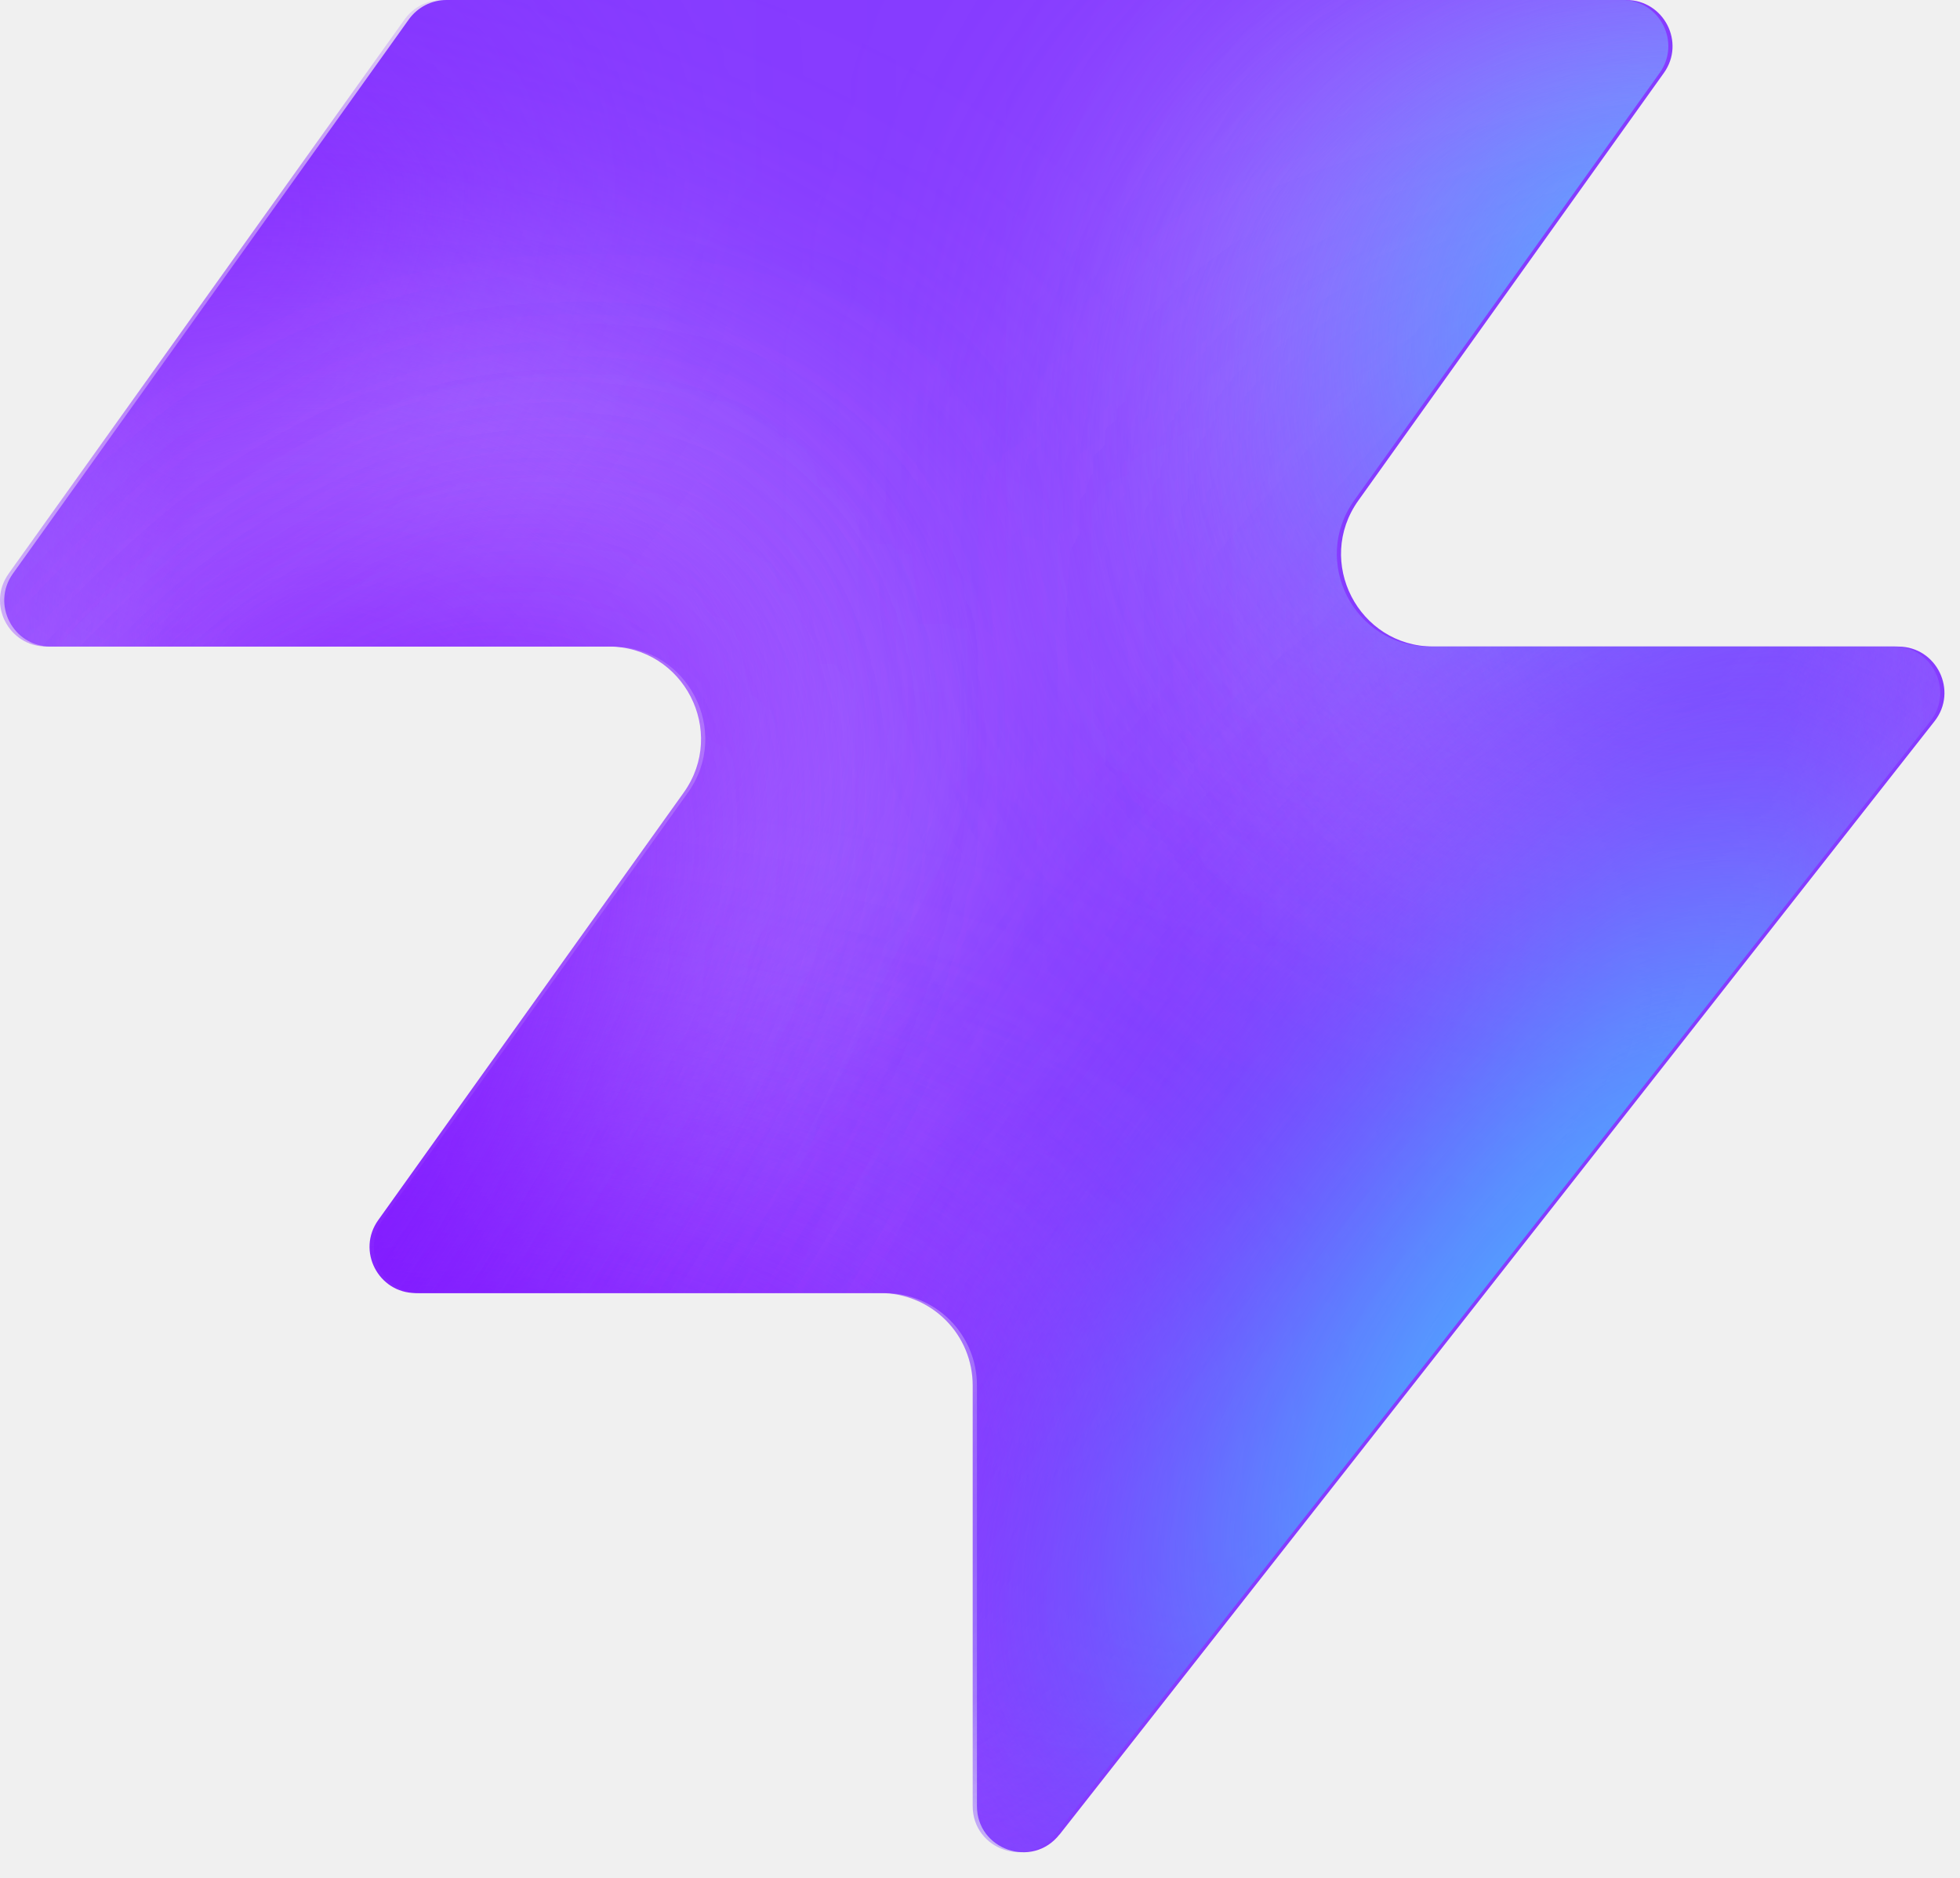
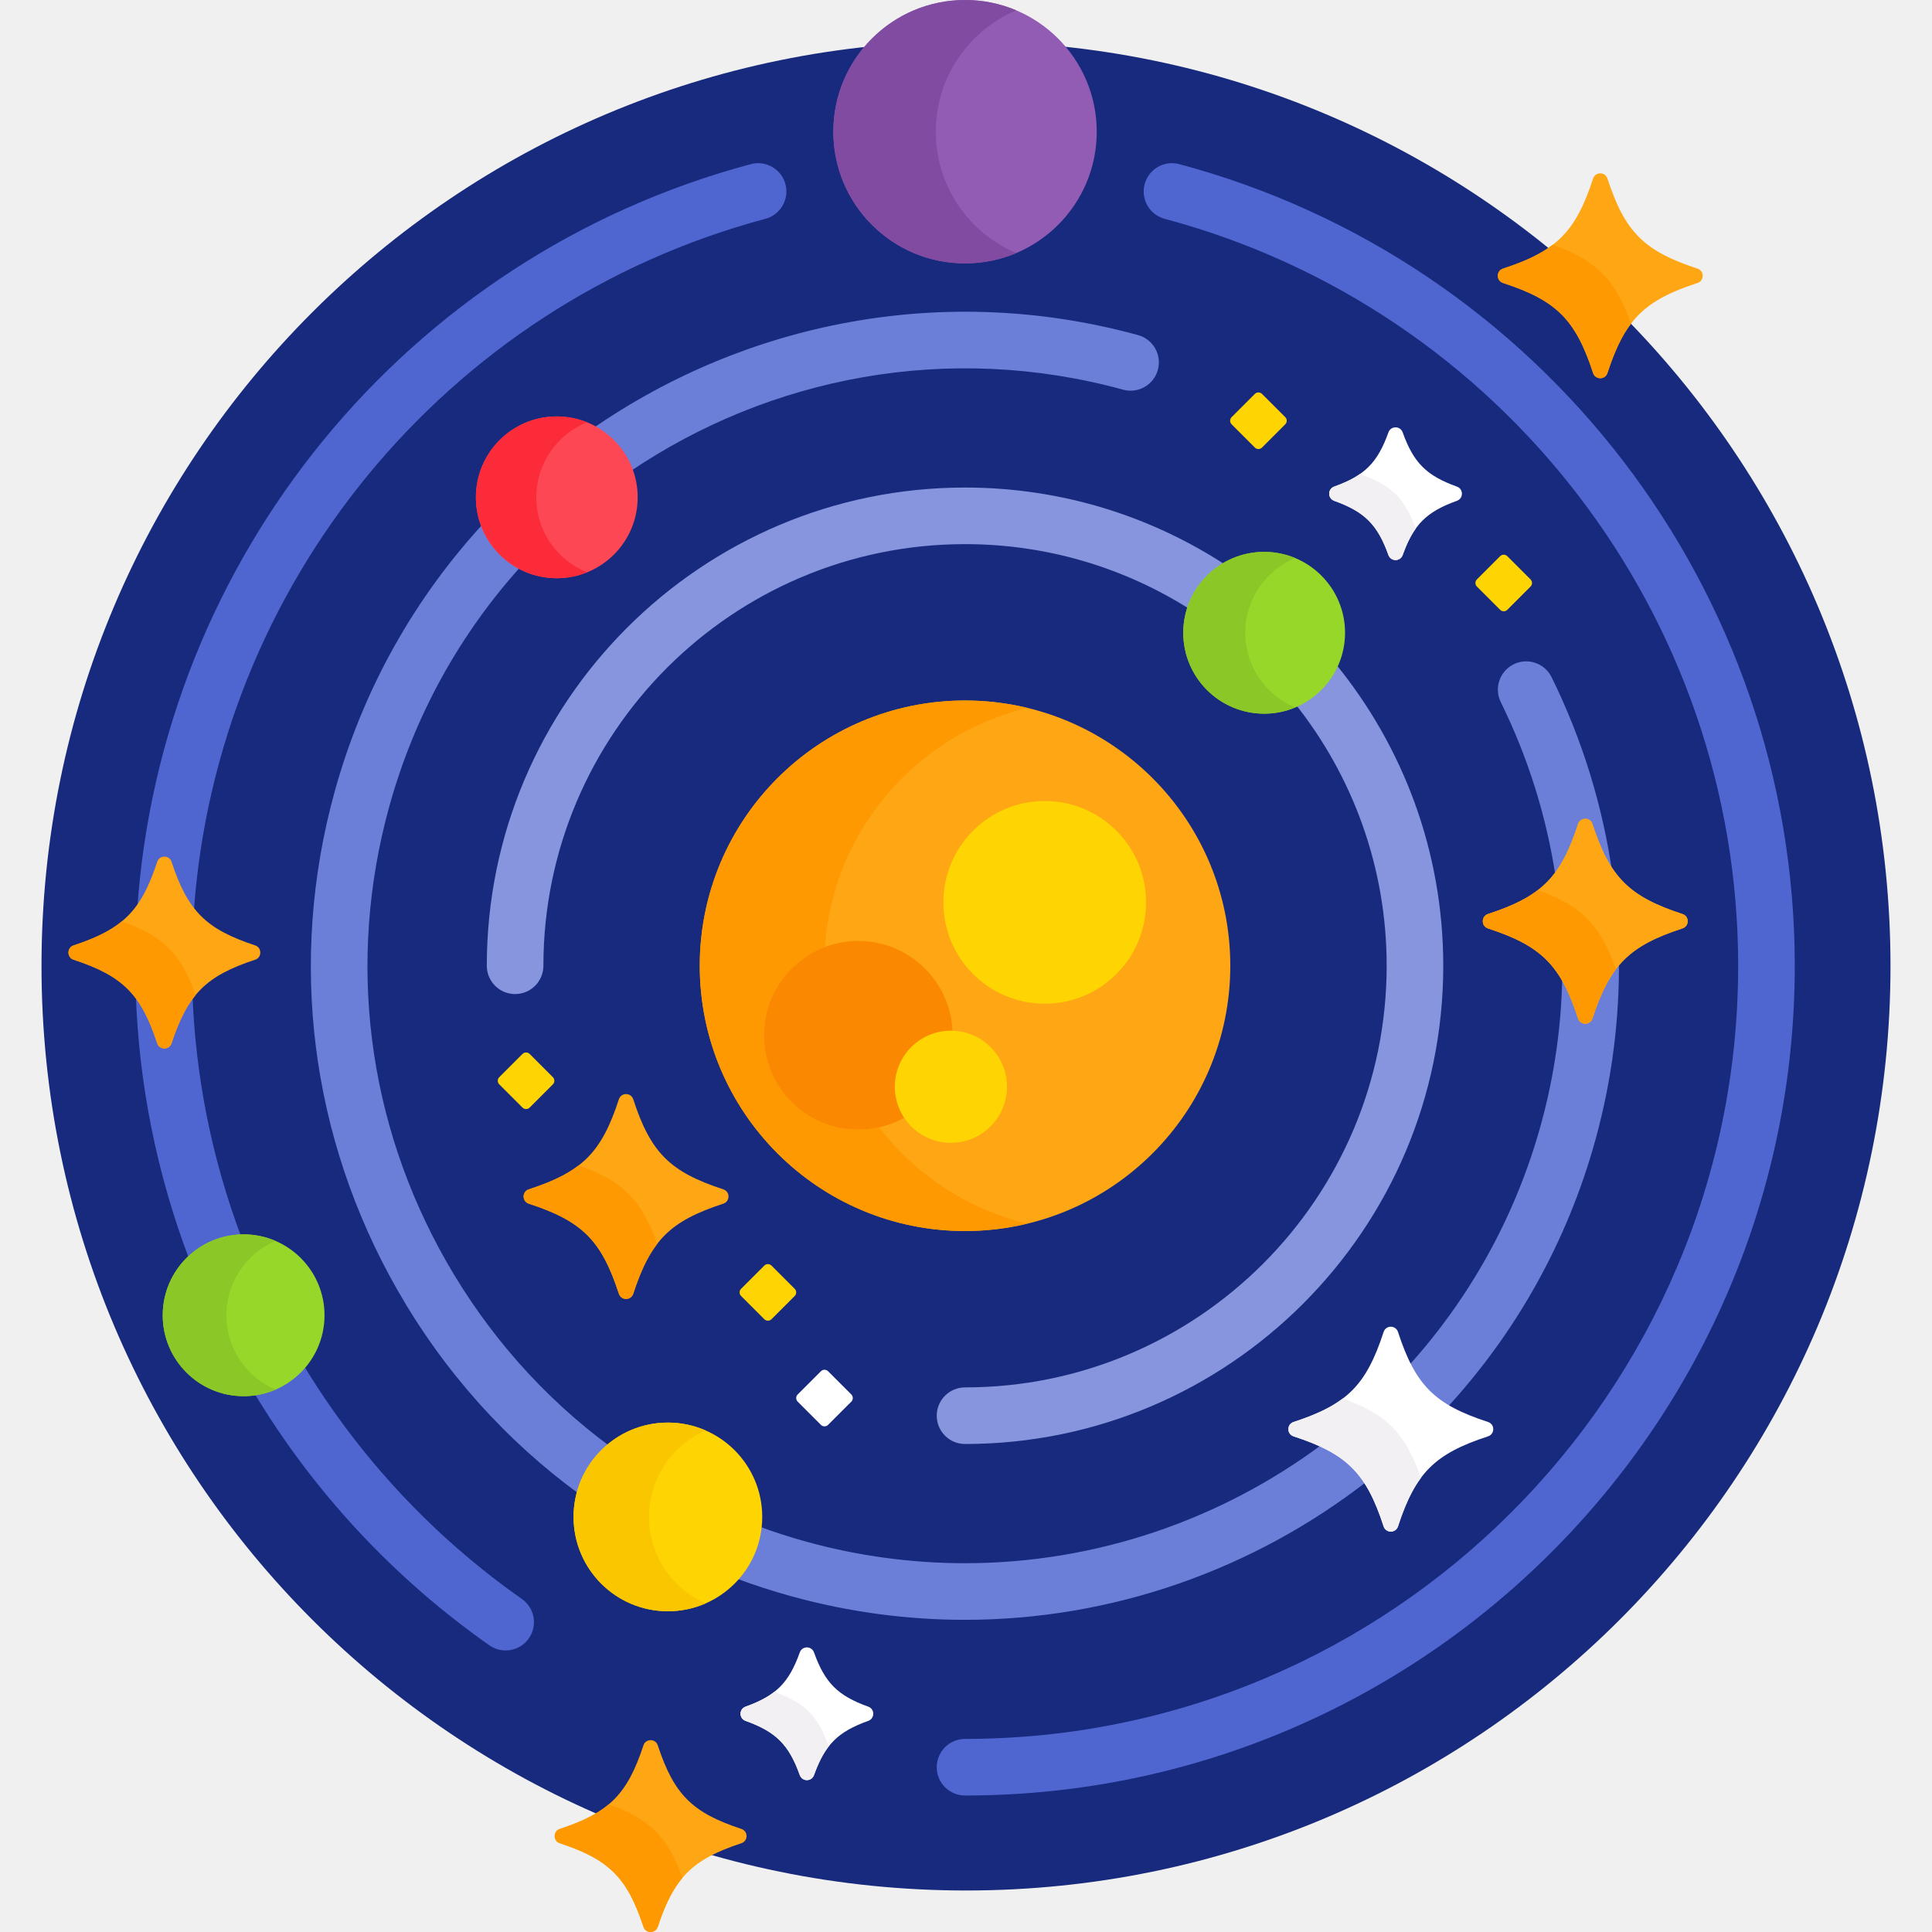
- <svg xmlns="http://www.w3.org/2000/svg" width="48" height="46" fill="none" viewBox="0 0 48 46">
-   <path fill="#863bff" d="M25.946 44.938c-.664.845-2.021.375-2.021-.698V33.937a2.26 2.26 0 0 0-2.262-2.262H10.287c-.92 0-1.456-1.04-.92-1.788l7.48-10.471c1.07-1.497 0-3.578-1.842-3.578H1.237c-.92 0-1.456-1.04-.92-1.788L10.013.474c.214-.297.556-.474.92-.474h28.894c.92 0 1.456 1.04.92 1.788l-7.48 10.471c-1.07 1.498 0 3.579 1.842 3.579h11.377c.943 0 1.473 1.088.89 1.83L25.947 44.94z" style="fill:#863bff;fill:color(display-p3 .525 .23 1);fill-opacity:1" />
-   <mask id="a" width="48" height="46" x="0" y="0" maskUnits="userSpaceOnUse" style="mask-type:alpha">
-     <path fill="#000" d="M25.842 44.938c-.664.844-2.021.375-2.021-.698V33.937a2.26 2.26 0 0 0-2.262-2.262H10.183c-.92 0-1.456-1.04-.92-1.788l7.48-10.471c1.07-1.498 0-3.579-1.842-3.579H1.133c-.92 0-1.456-1.04-.92-1.787L9.91.473c.214-.297.556-.474.92-.474h28.894c.92 0 1.456 1.04.92 1.788l-7.48 10.471c-1.07 1.498 0 3.578 1.842 3.578h11.377c.943 0 1.473 1.088.89 1.832L25.843 44.94z" style="fill:#000;fill-opacity:1" />
-   </mask>
-   <g mask="url(#a)">
-     <g filter="url(#b)">
-       <ellipse cx="5.508" cy="14.704" fill="#ede6ff" rx="5.508" ry="14.704" style="fill:#ede6ff;fill:color(display-p3 .927 .903 1);fill-opacity:1" transform="matrix(.00324 1 1 -.00324 -4.47 31.516)" />
+ <svg xmlns="http://www.w3.org/2000/svg" version="1.1" width="512" height="512" x="0" y="0" viewBox="0 0 512 512" style="enable-background:new 0 0 512 512" xml:space="preserve" class="">
+   <g>
+     <circle cx="256" cy="256" r="245" fill="#172a7d" opacity="1" data-original="#172a7d" class="" />
+     <path fill="#4f66d0" d="M255.744 475.828a7.5 7.5 0 0 1 0-15c112.976 0 204.889-91.913 204.889-204.889 0-92.611-62.499-174.012-151.985-197.951a7.5 7.5 0 0 1 3.877-14.491c96.036 25.691 163.108 113.05 163.108 212.441 0 121.248-98.642 219.89-219.889 219.89z" opacity="1" data-original="#4f66d0" class="" />
+     <g fill="#4f66d0">
+       <path d="M43.563 276.857c-.169 0-.738-.049-.945-.677-1.882-5.708-3.904-9.902-6.644-13.184a219.096 219.096 0 0 0 14.283 70.993 20.364 20.364 0 0 1 13.818-5.841 204.1 204.1 0 0 1-13.078-64.954c-2.66 3.253-4.643 7.389-6.489 12.986-.207.628-.776.677-.945.677zM208.146 48.804a7.501 7.501 0 0 0-9.184-5.307C107.636 67.929 42.507 148.131 36.339 241.414c2.553-3.213 4.483-7.272 6.279-12.72.207-.628.776-.677.945-.677s.738.049.945.677c1.923 5.833 3.988 10.09 6.821 13.403 5.87-86.788 66.512-161.371 151.51-184.11a7.499 7.499 0 0 0 5.307-9.183zM138.309 423.747a205.746 205.746 0 0 1-57.993-62.18 20.42 20.42 0 0 1-13.151 7.248 220.76 220.76 0 0 0 62.525 67.209 7.467 7.467 0 0 0 4.303 1.362 7.5 7.5 0 0 0 4.316-13.639z" fill="#4f66d0" opacity="1" data-original="#4f66d0" class="" />
    </g>
-     <g filter="url(#c)">
-       <ellipse cx="10.399" cy="29.851" fill="#ede6ff" rx="10.399" ry="29.851" style="fill:#ede6ff;fill:color(display-p3 .927 .903 1);fill-opacity:1" transform="matrix(.00324 1 1 -.00324 -39.328 7.883)" />
+     <g fill="#6c7fd8">
+       <path d="M166.826 125.051c37.023-25.112 84.381-34.52 130.803-21.783 3.996 1.096 8.121-1.254 9.217-5.249s-1.254-8.121-5.249-9.217c-51.436-14.111-103.922-3.39-144.664 24.854a20.52 20.52 0 0 1 9.893 11.395zM412.298 232.649c2.801-3.47 4.882-7.904 6.86-13.967.211-.648.784-.699.954-.699s.743.05.955.699c1.842 5.648 3.774 9.883 6.292 13.242a173.372 173.372 0 0 0-16.195-52.509 7.5 7.5 0 0 0-13.454 6.632 158.395 158.395 0 0 1 14.588 46.602zM161.811 383.433c-17.581-12.969-32.42-29.611-43.572-49.196-20.95-36.791-26.336-79.473-15.167-120.185 6.763-24.65 19.035-46.338 35.115-64.113a20.526 20.526 0 0 1-9.903-11.398c-18.212 19.707-32.102 43.927-39.678 71.542-12.229 44.576-6.335 91.303 16.597 131.576 12.381 21.743 28.921 40.167 48.53 54.449a24.06 24.06 0 0 1 8.078-12.675zM350.617 382.596c-27.027 20.199-60.274 31.675-94.918 31.673a158.041 158.041 0 0 1-41.84-5.659 160.677 160.677 0 0 1-12.982-4.172 23.925 23.925 0 0 1-6.147 13.721 175.745 175.745 0 0 0 15.161 4.917c15.289 4.194 30.666 6.196 45.805 6.195 39.121-.001 76.618-13.371 106.692-36.802-2.856-4.392-6.475-7.388-11.771-9.873zM421.066 269.582c-.211.648-.784.698-.955.698-.17 0-.743-.05-.954-.698-1.548-4.746-3.161-8.49-5.129-11.563a157.933 157.933 0 0 1-5.614 39.804c-6.79 24.75-19.133 46.514-35.307 64.33 2.549 4.942 5.672 8.336 10.227 11.045 18.149-19.682 31.988-43.856 39.546-71.405a172.94 172.94 0 0 0 6.153-47.454c-3.377 3.641-5.738 8.409-7.967 15.243z" fill="#6c7fd8" opacity="1" data-original="#6c7fd8" />
    </g>
-     <g filter="url(#d)">
-       <ellipse cx="5.508" cy="30.487" fill="#7e14ff" rx="5.508" ry="30.487" style="fill:#7e14ff;fill:color(display-p3 .492 .077 1);fill-opacity:1" transform="rotate(89.814 -25.913 -14.639)scale(1 -1)" />
+     <g fill="#8795de">
+       <path d="M353.799 175.736a20.55 20.55 0 0 1-10.639 10.691c15.214 19.093 24.32 43.257 24.32 69.511 0 61.611-50.125 111.736-111.736 111.736a7.5 7.5 0 0 0 0 15c69.883 0 126.736-56.854 126.736-126.736 0-30.404-10.766-58.34-28.681-80.202zM315.515 161.574c1.573-5.001 5.024-9.171 9.519-11.699-19.927-13.063-43.735-20.673-69.29-20.673-69.882 0-126.736 56.854-126.736 126.736a7.5 7.5 0 0 0 15 0c0-61.612 50.125-111.736 111.736-111.736 21.969 0 42.475 6.377 59.771 17.372z" fill="#8795de" opacity="1" data-original="#8795de" />
    </g>
-     <g filter="url(#e)">
-       <ellipse cx="5.508" cy="30.599" fill="#7e14ff" rx="5.508" ry="30.599" style="fill:#7e14ff;fill:color(display-p3 .492 .077 1);fill-opacity:1" transform="rotate(89.814 -32.644 -3.334)scale(1 -1)" />
-     </g>
-     <g filter="url(#f)">
-       <ellipse cx="5.508" cy="30.599" fill="#7e14ff" rx="5.508" ry="30.599" style="fill:#7e14ff;fill:color(display-p3 .492 .077 1);fill-opacity:1" transform="matrix(.00324 1 1 -.00324 -34.34 30.47)" />
-     </g>
-     <g filter="url(#g)">
-       <ellipse cx="14.072" cy="22.078" fill="#ede6ff" rx="14.072" ry="22.078" style="fill:#ede6ff;fill:color(display-p3 .927 .903 1);fill-opacity:1" transform="rotate(93.35 24.506 48.493)scale(-1 1)" />
-     </g>
-     <g filter="url(#h)">
-       <ellipse cx="3.47" cy="21.501" fill="#7e14ff" rx="3.47" ry="21.501" style="fill:#7e14ff;fill:color(display-p3 .492 .077 1);fill-opacity:1" transform="rotate(89.009 28.708 47.59)scale(-1 1)" />
-     </g>
-     <g filter="url(#i)">
-       <ellipse cx="3.47" cy="21.501" fill="#7e14ff" rx="3.47" ry="21.501" style="fill:#7e14ff;fill:color(display-p3 .492 .077 1);fill-opacity:1" transform="rotate(89.009 28.708 47.59)scale(-1 1)" />
-     </g>
-     <g filter="url(#j)">
-       <ellipse cx=".387" cy="8.972" fill="#7e14ff" rx="4.407" ry="29.108" style="fill:#7e14ff;fill:color(display-p3 .492 .077 1);fill-opacity:1" transform="rotate(39.51 .387 8.972)" />
-     </g>
-     <g filter="url(#k)">
-       <ellipse cx="47.523" cy="-6.092" fill="#7e14ff" rx="4.407" ry="29.108" style="fill:#7e14ff;fill:color(display-p3 .492 .077 1);fill-opacity:1" transform="rotate(37.892 47.523 -6.092)" />
-     </g>
-     <g filter="url(#l)">
-       <ellipse cx="41.412" cy="6.333" fill="#47bfff" rx="5.971" ry="9.665" style="fill:#47bfff;fill:color(display-p3 .28 .748 1);fill-opacity:1" transform="rotate(37.892 41.412 6.333)" />
-     </g>
-     <g filter="url(#m)">
-       <ellipse cx="-1.879" cy="38.332" fill="#7e14ff" rx="4.407" ry="29.108" style="fill:#7e14ff;fill:color(display-p3 .492 .077 1);fill-opacity:1" transform="rotate(37.892 -1.88 38.332)" />
-     </g>
-     <g filter="url(#n)">
-       <ellipse cx="-1.879" cy="38.332" fill="#7e14ff" rx="4.407" ry="29.108" style="fill:#7e14ff;fill:color(display-p3 .492 .077 1);fill-opacity:1" transform="rotate(37.892 -1.88 38.332)" />
-     </g>
-     <g filter="url(#o)">
-       <ellipse cx="35.651" cy="29.907" fill="#7e14ff" rx="4.407" ry="29.108" style="fill:#7e14ff;fill:color(display-p3 .492 .077 1);fill-opacity:1" transform="rotate(37.892 35.651 29.907)" />
-     </g>
-     <g filter="url(#p)">
-       <ellipse cx="38.418" cy="32.4" fill="#47bfff" rx="5.971" ry="15.297" style="fill:#47bfff;fill:color(display-p3 .28 .748 1);fill-opacity:1" transform="rotate(37.892 38.418 32.4)" />
-     </g>
+     <circle cx="255.744" cy="255.938" r="70.298" fill="#fea613" opacity="1" data-original="#fea613" class="" />
+     <path fill="#fe9901" d="M232.962 298.742c-13.352 3.02-26.675-5.267-29.837-18.619-2.929-12.367 3.886-24.758 15.466-29.133 2.153-30.933 24.311-56.342 53.631-63.388a70.419 70.419 0 0 0-16.479-1.962c-38.824 0-70.298 31.474-70.298 70.298s31.473 70.298 70.298 70.298c5.678 0 11.191-.691 16.479-1.962-15.861-3.811-29.62-13.005-39.26-25.532z" opacity="1" data-original="#fe9901" />
+     <circle cx="335.016" cy="167.692" r="21.438" fill="#97d729" opacity="1" data-original="#97d729" />
+     <path fill="#8bc727" d="M330 167.692c0-8.93 5.463-16.579 13.227-19.802a21.367 21.367 0 0 0-8.211-1.636c-11.84 0-21.438 9.598-21.438 21.438s9.598 21.438 21.438 21.438c2.91 0 5.681-.586 8.211-1.636-7.764-3.223-13.227-10.872-13.227-19.802z" opacity="1" data-original="#8bc727" />
+     <circle cx="64.562" cy="348.562" r="21.438" fill="#97d729" opacity="1" data-original="#97d729" />
+     <path fill="#8bc727" d="M60 348.562c0-8.843 5.357-16.432 13-19.709a21.35 21.35 0 0 0-8.438-1.73c-11.84 0-21.438 9.598-21.438 21.438S52.722 370 64.562 370A21.35 21.35 0 0 0 73 368.27c-7.643-3.277-13-10.865-13-19.708z" opacity="1" data-original="#8bc727" />
+     <circle cx="255.744" cy="34.9" r="34.9" fill="#925cb4" opacity="1" data-original="#925cb4" />
+     <path fill="#814ba2" d="M248 34.9c0-14.458 8.792-26.863 21.322-32.16A34.797 34.797 0 0 0 255.744 0c-19.275 0-34.9 15.625-34.9 34.9s15.625 34.9 34.9 34.9c4.816 0 9.404-.976 13.578-2.74C256.792 61.763 248 49.358 248 34.9z" opacity="1" data-original="#814ba2" />
+     <circle cx="177" cy="402" r="25" fill="#fed402" opacity="1" data-original="#fed402" class="" />
+     <path fill="#fac600" d="M172 402c0-10.251 6.172-19.055 15-22.914A24.9 24.9 0 0 0 177 377c-13.807 0-25 11.193-25 25s11.193 25 25 25c3.557 0 6.937-.748 10-2.086-8.828-3.859-15-12.663-15-22.914z" opacity="1" data-original="#fac600" />
+     <circle cx="276.863" cy="239.137" r="26.863" fill="#fed402" opacity="1" data-original="#fed402" class="" />
+     <circle cx="227.452" cy="274.362" r="25" fill="#fb8801" opacity="1" data-original="#fb8801" class="" />
+     <circle cx="147.555" cy="131.795" r="21.438" fill="#fd4755" opacity="1" data-original="#fd4755" />
+     <path fill="#fb2b3a" d="M142.123 131.795c0-9.008 5.563-16.706 13.435-19.879a21.364 21.364 0 0 0-8.003-1.56c-11.84 0-21.438 9.598-21.438 21.438s9.598 21.438 21.438 21.438c2.832 0 5.529-.562 8.003-1.56-7.872-3.171-13.435-10.868-13.435-19.877z" opacity="1" data-original="#fb2b3a" />
+     <path fill="#fea613" d="M449.847 74.992c-14.14 4.612-19.243 9.715-23.855 23.855-.604 1.851-3.206 1.851-3.81 0-4.612-14.14-9.715-19.243-23.855-23.855-1.851-.604-1.851-3.206 0-3.81 14.14-4.612 19.243-9.715 23.855-23.855.604-1.851 3.206-1.851 3.81 0 4.612 14.14 9.715 19.243 23.855 23.855 1.851.604 1.851 3.206 0 3.81z" opacity="1" data-original="#fea613" class="" />
+     <path fill="#fe9901" d="M411.47 64.868c-3.308 2.542-7.498 4.473-13.143 6.314-1.851.604-1.851 3.206 0 3.81 14.14 4.612 19.243 9.715 23.855 23.855.604 1.851 3.206 1.851 3.81 0 1.822-5.587 3.731-9.749 6.234-13.042-4.17-11.775-9.084-16.755-20.756-20.937z" opacity="1" data-original="#fe9901" />
+     <path fill="#fea613" d="M191.673 318.992c-14.14 4.612-19.243 9.715-23.855 23.855-.604 1.851-3.206 1.851-3.81 0-4.612-14.14-9.715-19.243-23.855-23.855-1.851-.604-1.851-3.206 0-3.81 14.14-4.612 19.243-9.715 23.855-23.855.604-1.851 3.206-1.851 3.81 0 4.612 14.14 9.715 19.243 23.855 23.855 1.851.604 1.851 3.206 0 3.81z" opacity="1" data-original="#fea613" class="" />
+     <path fill="#fe9901" d="M153.349 308.827c-3.316 2.562-7.52 4.504-13.196 6.355-1.851.604-1.851 3.206 0 3.81 14.14 4.612 19.243 9.715 23.855 23.855.604 1.851 3.206 1.851 3.81 0 1.851-5.676 3.793-9.88 6.355-13.196-4.172-11.707-9.117-16.652-20.824-20.824z" opacity="1" data-original="#fe9901" />
+     <path fill="#fea613" d="M445.872 246.036c-14.14 4.612-19.243 9.715-23.855 23.855-.604 1.851-3.206 1.851-3.81 0-4.612-14.14-9.715-19.243-23.855-23.855-1.851-.604-1.851-3.206 0-3.81 14.14-4.612 19.243-9.715 23.855-23.855.604-1.851 3.206-1.851 3.81 0 4.612 14.14 9.715 19.243 23.855 23.855 1.851.604 1.851 3.207 0 3.81z" opacity="1" data-original="#fea613" class="" />
+     <path fill="#fea613" d="M445.872 246.036c-14.14 4.612-19.243 9.715-23.855 23.855-.604 1.851-3.206 1.851-3.81 0-4.612-14.14-9.715-19.243-23.855-23.855-1.851-.604-1.851-3.206 0-3.81 14.14-4.612 19.243-9.715 23.855-23.855.604-1.851 3.206-1.851 3.81 0 4.612 14.14 9.715 19.243 23.855 23.855 1.851.604 1.851 3.207 0 3.81z" opacity="1" data-original="#fea613" class="" />
+     <path fill="#fe9901" d="M407.527 235.888c-3.313 2.554-7.511 4.492-13.175 6.339-1.851.604-1.851 3.206 0 3.81 14.14 4.612 19.243 9.715 23.855 23.855.604 1.851 3.206 1.851 3.81 0 1.821-5.582 3.728-9.742 6.227-13.033-4.167-11.795-9.067-16.788-20.717-20.971z" opacity="1" data-original="#fe9901" />
+     <path fill="#fea613" d="M67.619 254.332c-13.048 4.302-17.858 9.113-22.161 22.161-.6 1.819-3.19 1.819-3.79 0-4.302-13.048-9.113-17.858-22.161-22.161-1.819-.6-1.819-3.19 0-3.79 13.048-4.302 17.858-9.113 22.161-22.161.6-1.819 3.19-1.819 3.79 0 4.302 13.048 9.113 17.858 22.161 22.161 1.819.599 1.819 3.19 0 3.79z" opacity="1" data-original="#fea613" class="" />
+     <path fill="#fe9901" d="M32.306 244.148c-3.169 2.623-7.229 4.558-12.799 6.394-1.819.6-1.819 3.19 0 3.79 13.048 4.302 17.858 9.113 22.161 22.161.6 1.819 3.19 1.819 3.79 0 1.836-5.569 3.771-9.63 6.394-12.799-3.923-10.957-8.589-15.623-19.546-19.546z" opacity="1" data-original="#fe9901" />
+     <path fill="#ffffff" d="M230.085 456.052c-8.054 2.885-11.475 6.306-14.36 14.36-.639 1.784-3.138 1.784-3.777 0-2.885-8.054-6.306-11.475-14.36-14.36-1.784-.639-1.784-3.138 0-3.777 8.054-2.885 11.475-6.306 14.36-14.36.639-1.784 3.138-1.784 3.777 0 2.885 8.054 6.306 11.475 14.36 14.36 1.785.639 1.785 3.138 0 3.777z" opacity="1" data-original="#ffffff" />
+     <path fill="#f3f0f3" d="M219.611 462.749c-2.885-8.054-6.306-11.475-14.36-14.36-.021-.008-.035-.023-.056-.031-1.986 1.554-4.433 2.78-7.607 3.917-1.784.639-1.784 3.138 0 3.777 8.054 2.885 11.475 6.306 14.36 14.36.639 1.784 3.138 1.784 3.777 0 1.137-3.174 2.363-5.621 3.917-7.607-.008-.021-.023-.035-.031-.056z" opacity="1" data-original="#f3f0f3" />
+     <path fill="#ffffff" d="M386.085 132.725c-8.054 2.885-11.475 6.306-14.36 14.36-.639 1.784-3.138 1.784-3.777 0-2.885-8.054-6.306-11.475-14.36-14.36-1.784-.639-1.784-3.138 0-3.777 8.054-2.885 11.475-6.306 14.36-14.36.639-1.784 3.138-1.784 3.777 0 2.885 8.054 6.306 11.475 14.36 14.36 1.785.639 1.785 3.138 0 3.777z" opacity="1" data-original="#ffffff" />
+     <path fill="#f3f0f3" d="M360.838 125.802c-.15-.054-.27-.137-.395-.215-1.847 1.296-4.069 2.364-6.856 3.362-1.784.639-1.784 3.138 0 3.777 8.054 2.885 11.475 6.306 14.36 14.36.639 1.784 3.138 1.784 3.777 0 1.021-2.85 2.114-5.112 3.451-6.983-2.879-8.01-6.303-11.424-14.337-14.301z" opacity="1" data-original="#f3f0f3" />
+     <path fill="#fea613" d="M196.476 488.475c-13.048 4.302-17.858 9.113-22.161 22.161-.6 1.819-3.19 1.819-3.79 0-4.302-13.048-9.113-17.858-22.161-22.161-1.819-.6-1.819-3.19 0-3.79 13.048-4.302 17.859-9.113 22.161-22.161.6-1.819 3.19-1.819 3.79 0 4.302 13.048 9.113 17.858 22.161 22.161 1.819.6 1.819 3.19 0 3.79z" opacity="1" data-original="#fea613" class="" />
+     <path fill="#fe9901" d="M161.333 478.157c-3.192 2.693-7.302 4.66-12.969 6.528-1.819.6-1.819 3.19 0 3.79 13.048 4.302 17.859 9.113 22.161 22.161.6 1.819 3.19 1.819 3.79 0 1.868-5.667 3.835-9.777 6.528-12.969-3.919-10.93-8.58-15.591-19.51-19.51z" opacity="1" data-original="#fe9901" />
+     <path fill="#ffffff" d="M394.339 380.649c-14.14 4.612-19.243 9.715-23.855 23.855-.604 1.851-3.206 1.851-3.81 0-4.612-14.14-9.715-19.243-23.855-23.855-1.851-.604-1.851-3.206 0-3.81 14.14-4.612 19.243-9.715 23.855-23.855.604-1.851 3.206-1.851 3.81 0 4.612 14.14 9.715 19.243 23.855 23.855 1.851.604 1.851 3.207 0 3.81z" opacity="1" data-original="#ffffff" />
+     <path fill="#f3f0f3" d="M355.862 370.604c-3.293 2.504-7.455 4.413-13.044 6.236-1.851.604-1.851 3.206 0 3.81 14.14 4.612 19.243 9.715 23.855 23.855.604 1.851 3.206 1.851 3.81 0 1.787-5.48 3.656-9.592 6.088-12.855-4.169-11.844-9.057-16.855-20.709-21.046z" opacity="1" data-original="#f3f0f3" />
+     <circle cx="252" cy="288" r="14.863" fill="#fed402" opacity="1" data-original="#fed402" class="" />
+     <path fill="#fed402" d="m146.521 287.364-6.157 6.157a1.344 1.344 0 0 1-1.899 0l-6.157-6.157a1.344 1.344 0 0 1 0-1.899l6.157-6.157a1.344 1.344 0 0 1 1.899 0l6.157 6.157a1.344 1.344 0 0 1 0 1.899zM210.607 343.449l-6.157 6.157a1.344 1.344 0 0 1-1.899 0l-6.157-6.157a1.344 1.344 0 0 1 0-1.899l6.157-6.157a1.344 1.344 0 0 1 1.899 0l6.157 6.157a1.344 1.344 0 0 1 0 1.899zM405.607 155.449l-6.157 6.157a1.344 1.344 0 0 1-1.899 0l-6.157-6.157a1.344 1.344 0 0 1 0-1.899l6.157-6.157a1.344 1.344 0 0 1 1.899 0l6.157 6.157a1.344 1.344 0 0 1 0 1.899zM340.607 112.449l-6.157 6.157a1.344 1.344 0 0 1-1.899 0l-6.157-6.157a1.344 1.344 0 0 1 0-1.899l6.157-6.157a1.344 1.344 0 0 1 1.899 0l6.157 6.157a1.344 1.344 0 0 1 0 1.899z" opacity="1" data-original="#fed402" class="" />
+     <path fill="#ffffff" d="m225.607 371.449-6.157 6.157a1.344 1.344 0 0 1-1.899 0l-6.157-6.157a1.344 1.344 0 0 1 0-1.899l6.157-6.157a1.344 1.344 0 0 1 1.899 0l6.157 6.157a1.344 1.344 0 0 1 0 1.899z" opacity="1" data-original="#ffffff" />
  </g>
-   <defs>
-     <filter id="b" width="60.045" height="41.654" x="-19.77" y="16.149" color-interpolation-filters="sRGB" filterUnits="userSpaceOnUse">
-       <feFlood flood-opacity="0" result="BackgroundImageFix" />
-       <feBlend in="SourceGraphic" in2="BackgroundImageFix" result="shape" />
-       <feGaussianBlur result="effect1_foregroundBlur_2002_17158" stdDeviation="7.659" />
-     </filter>
-     <filter id="c" width="90.34" height="51.437" x="-54.613" y="-7.533" color-interpolation-filters="sRGB" filterUnits="userSpaceOnUse">
-       <feFlood flood-opacity="0" result="BackgroundImageFix" />
-       <feBlend in="SourceGraphic" in2="BackgroundImageFix" result="shape" />
-       <feGaussianBlur result="effect1_foregroundBlur_2002_17158" stdDeviation="7.659" />
-     </filter>
-     <filter id="d" width="79.355" height="29.4" x="-49.64" y="2.03" color-interpolation-filters="sRGB" filterUnits="userSpaceOnUse">
-       <feFlood flood-opacity="0" result="BackgroundImageFix" />
-       <feBlend in="SourceGraphic" in2="BackgroundImageFix" result="shape" />
-       <feGaussianBlur result="effect1_foregroundBlur_2002_17158" stdDeviation="4.596" />
-     </filter>
-     <filter id="e" width="79.579" height="29.4" x="-45.045" y="20.029" color-interpolation-filters="sRGB" filterUnits="userSpaceOnUse">
-       <feFlood flood-opacity="0" result="BackgroundImageFix" />
-       <feBlend in="SourceGraphic" in2="BackgroundImageFix" result="shape" />
-       <feGaussianBlur result="effect1_foregroundBlur_2002_17158" stdDeviation="4.596" />
-     </filter>
-     <filter id="f" width="79.579" height="29.4" x="-43.513" y="21.178" color-interpolation-filters="sRGB" filterUnits="userSpaceOnUse">
-       <feFlood flood-opacity="0" result="BackgroundImageFix" />
-       <feBlend in="SourceGraphic" in2="BackgroundImageFix" result="shape" />
-       <feGaussianBlur result="effect1_foregroundBlur_2002_17158" stdDeviation="4.596" />
-     </filter>
-     <filter id="g" width="74.749" height="58.852" x="15.756" y="-17.901" color-interpolation-filters="sRGB" filterUnits="userSpaceOnUse">
-       <feFlood flood-opacity="0" result="BackgroundImageFix" />
-       <feBlend in="SourceGraphic" in2="BackgroundImageFix" result="shape" />
-       <feGaussianBlur result="effect1_foregroundBlur_2002_17158" stdDeviation="7.659" />
-     </filter>
-     <filter id="h" width="61.377" height="25.362" x="23.548" y="2.284" color-interpolation-filters="sRGB" filterUnits="userSpaceOnUse">
-       <feFlood flood-opacity="0" result="BackgroundImageFix" />
-       <feBlend in="SourceGraphic" in2="BackgroundImageFix" result="shape" />
-       <feGaussianBlur result="effect1_foregroundBlur_2002_17158" stdDeviation="4.596" />
-     </filter>
-     <filter id="i" width="61.377" height="25.362" x="23.548" y="2.284" color-interpolation-filters="sRGB" filterUnits="userSpaceOnUse">
-       <feFlood flood-opacity="0" result="BackgroundImageFix" />
-       <feBlend in="SourceGraphic" in2="BackgroundImageFix" result="shape" />
-       <feGaussianBlur result="effect1_foregroundBlur_2002_17158" stdDeviation="4.596" />
-     </filter>
-     <filter id="j" width="56.045" height="63.649" x="-27.636" y="-22.853" color-interpolation-filters="sRGB" filterUnits="userSpaceOnUse">
-       <feFlood flood-opacity="0" result="BackgroundImageFix" />
-       <feBlend in="SourceGraphic" in2="BackgroundImageFix" result="shape" />
-       <feGaussianBlur result="effect1_foregroundBlur_2002_17158" stdDeviation="4.596" />
-     </filter>
-     <filter id="k" width="54.814" height="64.646" x="20.116" y="-38.415" color-interpolation-filters="sRGB" filterUnits="userSpaceOnUse">
-       <feFlood flood-opacity="0" result="BackgroundImageFix" />
-       <feBlend in="SourceGraphic" in2="BackgroundImageFix" result="shape" />
-       <feGaussianBlur result="effect1_foregroundBlur_2002_17158" stdDeviation="4.596" />
-     </filter>
-     <filter id="l" width="33.541" height="35.313" x="24.641" y="-11.323" color-interpolation-filters="sRGB" filterUnits="userSpaceOnUse">
-       <feFlood flood-opacity="0" result="BackgroundImageFix" />
-       <feBlend in="SourceGraphic" in2="BackgroundImageFix" result="shape" />
-       <feGaussianBlur result="effect1_foregroundBlur_2002_17158" stdDeviation="4.596" />
-     </filter>
-     <filter id="m" width="54.814" height="64.646" x="-29.286" y="6.009" color-interpolation-filters="sRGB" filterUnits="userSpaceOnUse">
-       <feFlood flood-opacity="0" result="BackgroundImageFix" />
-       <feBlend in="SourceGraphic" in2="BackgroundImageFix" result="shape" />
-       <feGaussianBlur result="effect1_foregroundBlur_2002_17158" stdDeviation="4.596" />
-     </filter>
-     <filter id="n" width="54.814" height="64.646" x="-29.286" y="6.009" color-interpolation-filters="sRGB" filterUnits="userSpaceOnUse">
-       <feFlood flood-opacity="0" result="BackgroundImageFix" />
-       <feBlend in="SourceGraphic" in2="BackgroundImageFix" result="shape" />
-       <feGaussianBlur result="effect1_foregroundBlur_2002_17158" stdDeviation="4.596" />
-     </filter>
-     <filter id="o" width="54.814" height="64.646" x="8.244" y="-2.416" color-interpolation-filters="sRGB" filterUnits="userSpaceOnUse">
-       <feFlood flood-opacity="0" result="BackgroundImageFix" />
-       <feBlend in="SourceGraphic" in2="BackgroundImageFix" result="shape" />
-       <feGaussianBlur result="effect1_foregroundBlur_2002_17158" stdDeviation="4.596" />
-     </filter>
-     <filter id="p" width="39.409" height="43.623" x="18.713" y="10.588" color-interpolation-filters="sRGB" filterUnits="userSpaceOnUse">
-       <feFlood flood-opacity="0" result="BackgroundImageFix" />
-       <feBlend in="SourceGraphic" in2="BackgroundImageFix" result="shape" />
-       <feGaussianBlur result="effect1_foregroundBlur_2002_17158" stdDeviation="4.596" />
-     </filter>
-   </defs>
</svg>
